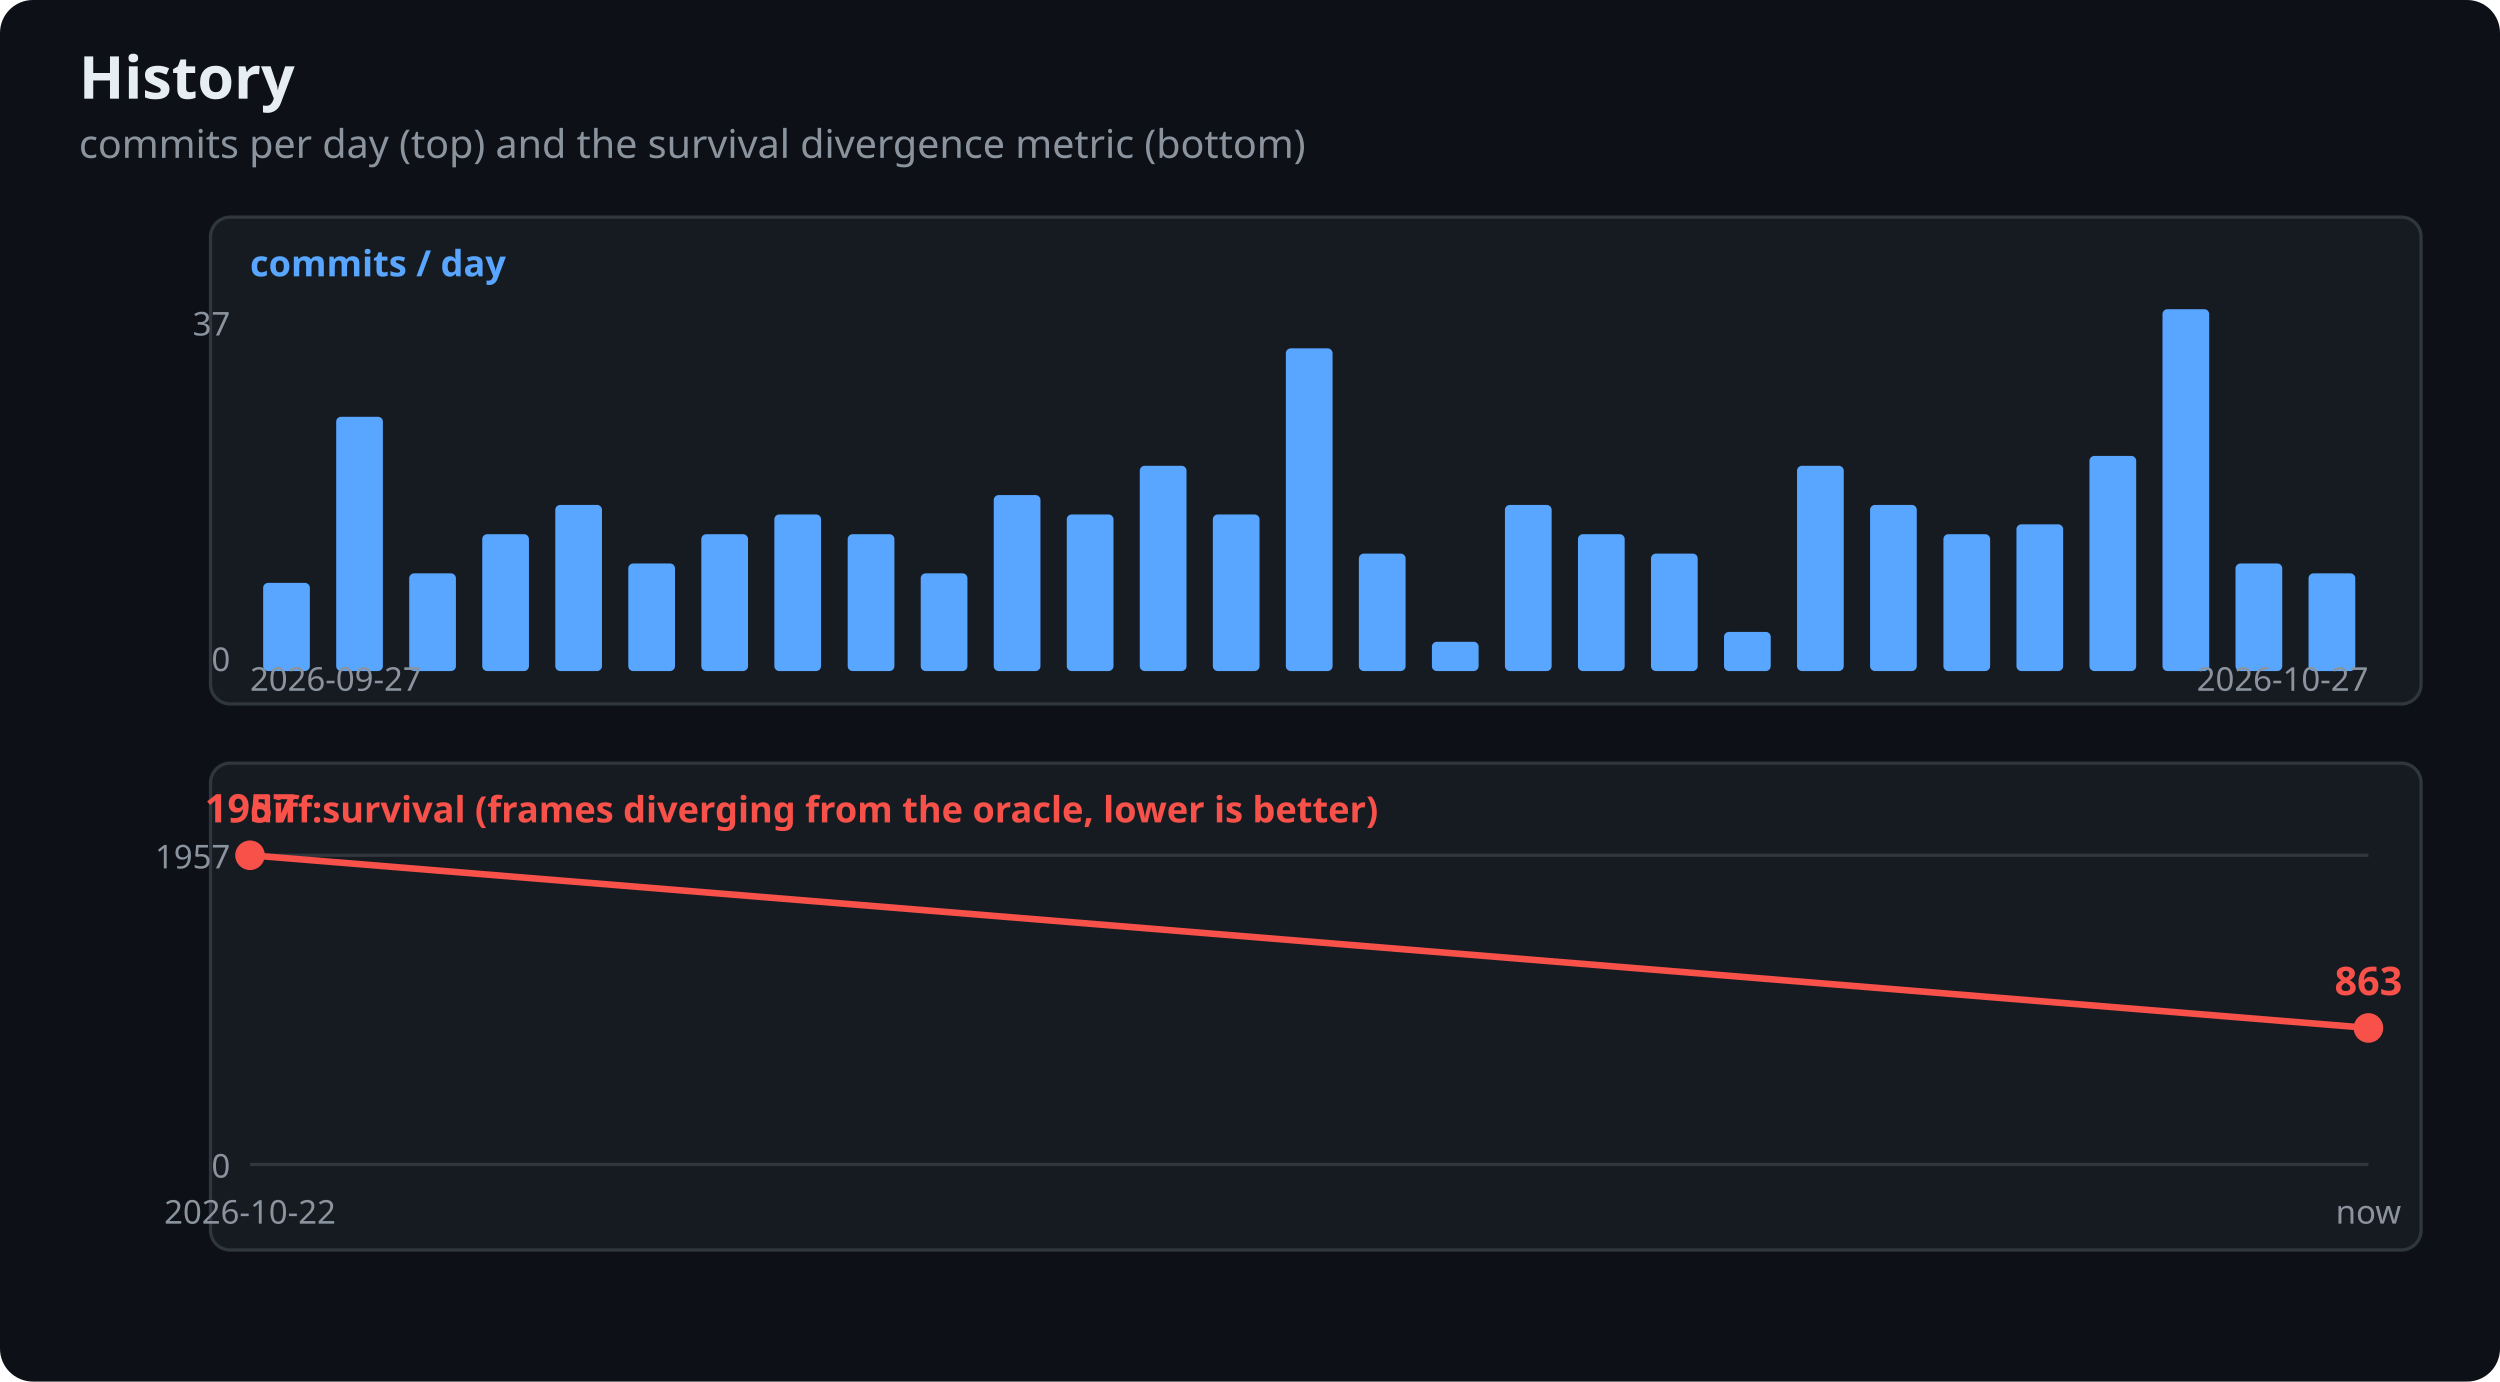
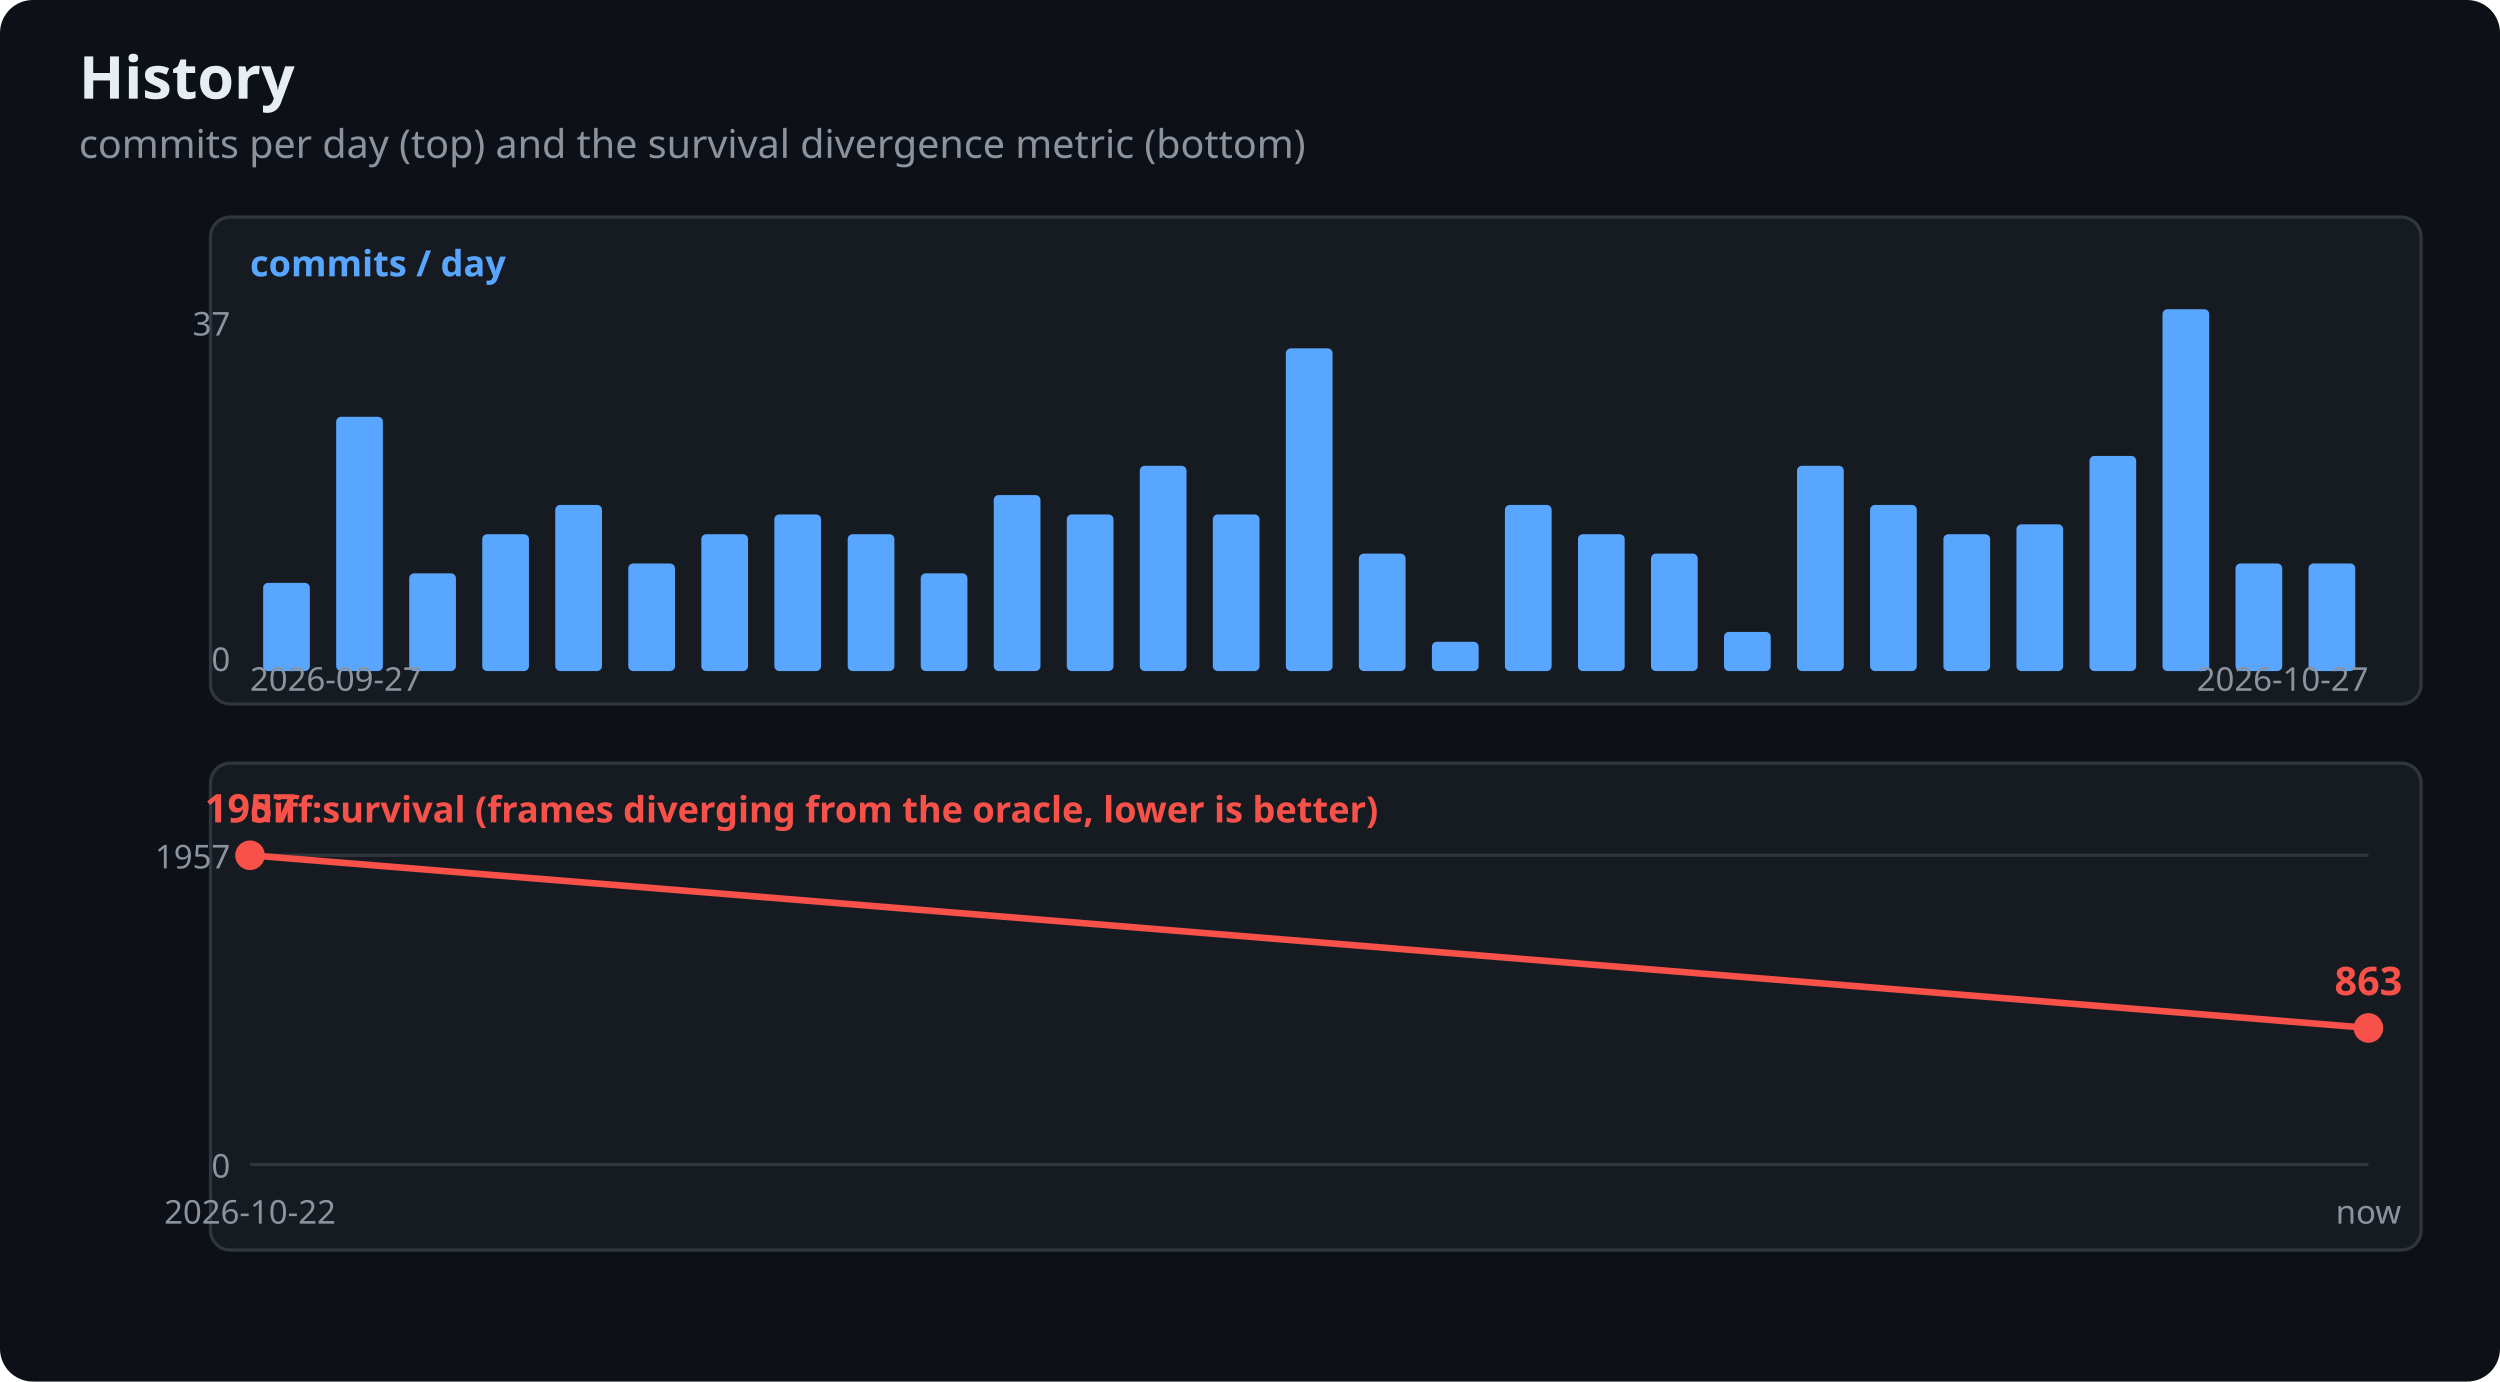
<svg xmlns="http://www.w3.org/2000/svg" width="760" height="420" viewBox="0 0 760 420" font-family="Segoe UI,Ubuntu,sans-serif">
  <rect width="760" height="420" rx="10" fill="#0d1117" />
  <text x="24" y="30" fill="#e6edf3" font-size="18" font-weight="600">History</text>
  <text x="24" y="48" fill="#8b949e" font-size="12">commits per day (top) and the survival divergence metric (bottom)</text>
  <rect x="64" y="66" width="672" height="148" fill="#161b22" stroke="#30363d" rx="6" />
  <text x="76" y="84" fill="#58a6ff" font-size="11" font-weight="600">commits / day</text>
  <rect x="80.0" y="177.2" width="14.2" height="26.8" fill="#58a6ff" rx="1.5" />
  <rect x="102.2" y="126.7" width="14.2" height="77.3" fill="#58a6ff" rx="1.5" />
  <rect x="124.4" y="174.3" width="14.2" height="29.7" fill="#58a6ff" rx="1.5" />
  <rect x="146.6" y="162.4" width="14.2" height="41.6" fill="#58a6ff" rx="1.5" />
  <rect x="168.8" y="153.5" width="14.2" height="50.5" fill="#58a6ff" rx="1.5" />
  <rect x="191.0" y="171.3" width="14.2" height="32.7" fill="#58a6ff" rx="1.5" />
  <rect x="213.2" y="162.4" width="14.2" height="41.6" fill="#58a6ff" rx="1.5" />
  <rect x="235.4" y="156.4" width="14.2" height="47.6" fill="#58a6ff" rx="1.5" />
  <rect x="257.7" y="162.4" width="14.2" height="41.6" fill="#58a6ff" rx="1.5" />
  <rect x="279.9" y="174.3" width="14.2" height="29.7" fill="#58a6ff" rx="1.5" />
  <rect x="302.1" y="150.5" width="14.2" height="53.5" fill="#58a6ff" rx="1.5" />
  <rect x="324.3" y="156.4" width="14.2" height="47.6" fill="#58a6ff" rx="1.5" />
  <rect x="346.5" y="141.6" width="14.2" height="62.4" fill="#58a6ff" rx="1.5" />
  <rect x="368.7" y="156.4" width="14.2" height="47.6" fill="#58a6ff" rx="1.5" />
  <rect x="390.9" y="105.9" width="14.2" height="98.1" fill="#58a6ff" rx="1.5" />
  <rect x="413.1" y="168.3" width="14.2" height="35.7" fill="#58a6ff" rx="1.5" />
  <rect x="435.3" y="195.1" width="14.2" height="8.9" fill="#58a6ff" rx="1.5" />
  <rect x="457.5" y="153.5" width="14.2" height="50.5" fill="#58a6ff" rx="1.5" />
  <rect x="479.7" y="162.4" width="14.2" height="41.6" fill="#58a6ff" rx="1.5" />
  <rect x="501.9" y="168.3" width="14.2" height="35.7" fill="#58a6ff" rx="1.5" />
  <rect x="524.1" y="192.1" width="14.2" height="11.9" fill="#58a6ff" rx="1.5" />
  <rect x="546.3" y="141.6" width="14.2" height="62.4" fill="#58a6ff" rx="1.5" />
  <rect x="568.5" y="153.5" width="14.2" height="50.5" fill="#58a6ff" rx="1.5" />
  <rect x="590.8" y="162.4" width="14.2" height="41.6" fill="#58a6ff" rx="1.5" />
  <rect x="613.0" y="159.4" width="14.2" height="44.6" fill="#58a6ff" rx="1.5" />
  <rect x="635.2" y="138.6" width="14.2" height="65.4" fill="#58a6ff" rx="1.5" />
  <rect x="657.4" y="94.0" width="14.2" height="110.0" fill="#58a6ff" rx="1.5" />
  <rect x="679.6" y="171.3" width="14.2" height="32.7" fill="#58a6ff" rx="1.5" />
-   <rect x="701.8" y="174.3" width="14.2" height="29.7" fill="#58a6ff" rx="1.5" />
+   <rect x="701.8" y="171.3" width="14.2" height="32.7" fill="#58a6ff" rx="1.5" />
  <text x="70" y="102" fill="#8b949e" font-size="10" text-anchor="end">37</text>
  <text x="70" y="204" fill="#8b949e" font-size="10" text-anchor="end">0</text>
  <text x="76" y="210" fill="#8b949e" font-size="10">2026-09-27</text>
  <text x="720" y="210" fill="#8b949e" font-size="10" text-anchor="end">2026-10-27</text>
  <rect x="64" y="232" width="672" height="148" fill="#161b22" stroke="#30363d" rx="6" />
  <text x="76" y="250" fill="#f85149" font-size="11" font-weight="600">diff:survival (frames diverging from the oracle, lower is better)</text>
  <line x1="76" y1="354.0" x2="720" y2="354.0" stroke="#30363d" stroke-width="1" />
  <text x="70" y="358.0" fill="#8b949e" font-size="10" text-anchor="end">0</text>
  <line x1="76" y1="260.0" x2="720" y2="260.0" stroke="#30363d" stroke-width="1" />
  <text x="70" y="264.0" fill="#8b949e" font-size="10" text-anchor="end">1957</text>
  <circle cx="76.0" cy="260.0" r="4.5" fill="#f85149" />
  <text x="76.0" y="250.0" fill="#f85149" font-size="12" font-weight="600" text-anchor="middle">1957</text>
  <text x="76.0" y="372" fill="#8b949e" font-size="10" text-anchor="middle">2026-10-22</text>
  <circle cx="720.0" cy="312.5" r="4.5" fill="#f85149" />
  <text x="720.0" y="302.5" fill="#f85149" font-size="12" font-weight="600" text-anchor="middle">863</text>
  <text x="720.0" y="372" fill="#8b949e" font-size="10" text-anchor="middle">now</text>
  <polyline points="76.0,260.0 720.0,312.5" fill="none" stroke="#f85149" stroke-width="2" />
</svg>
